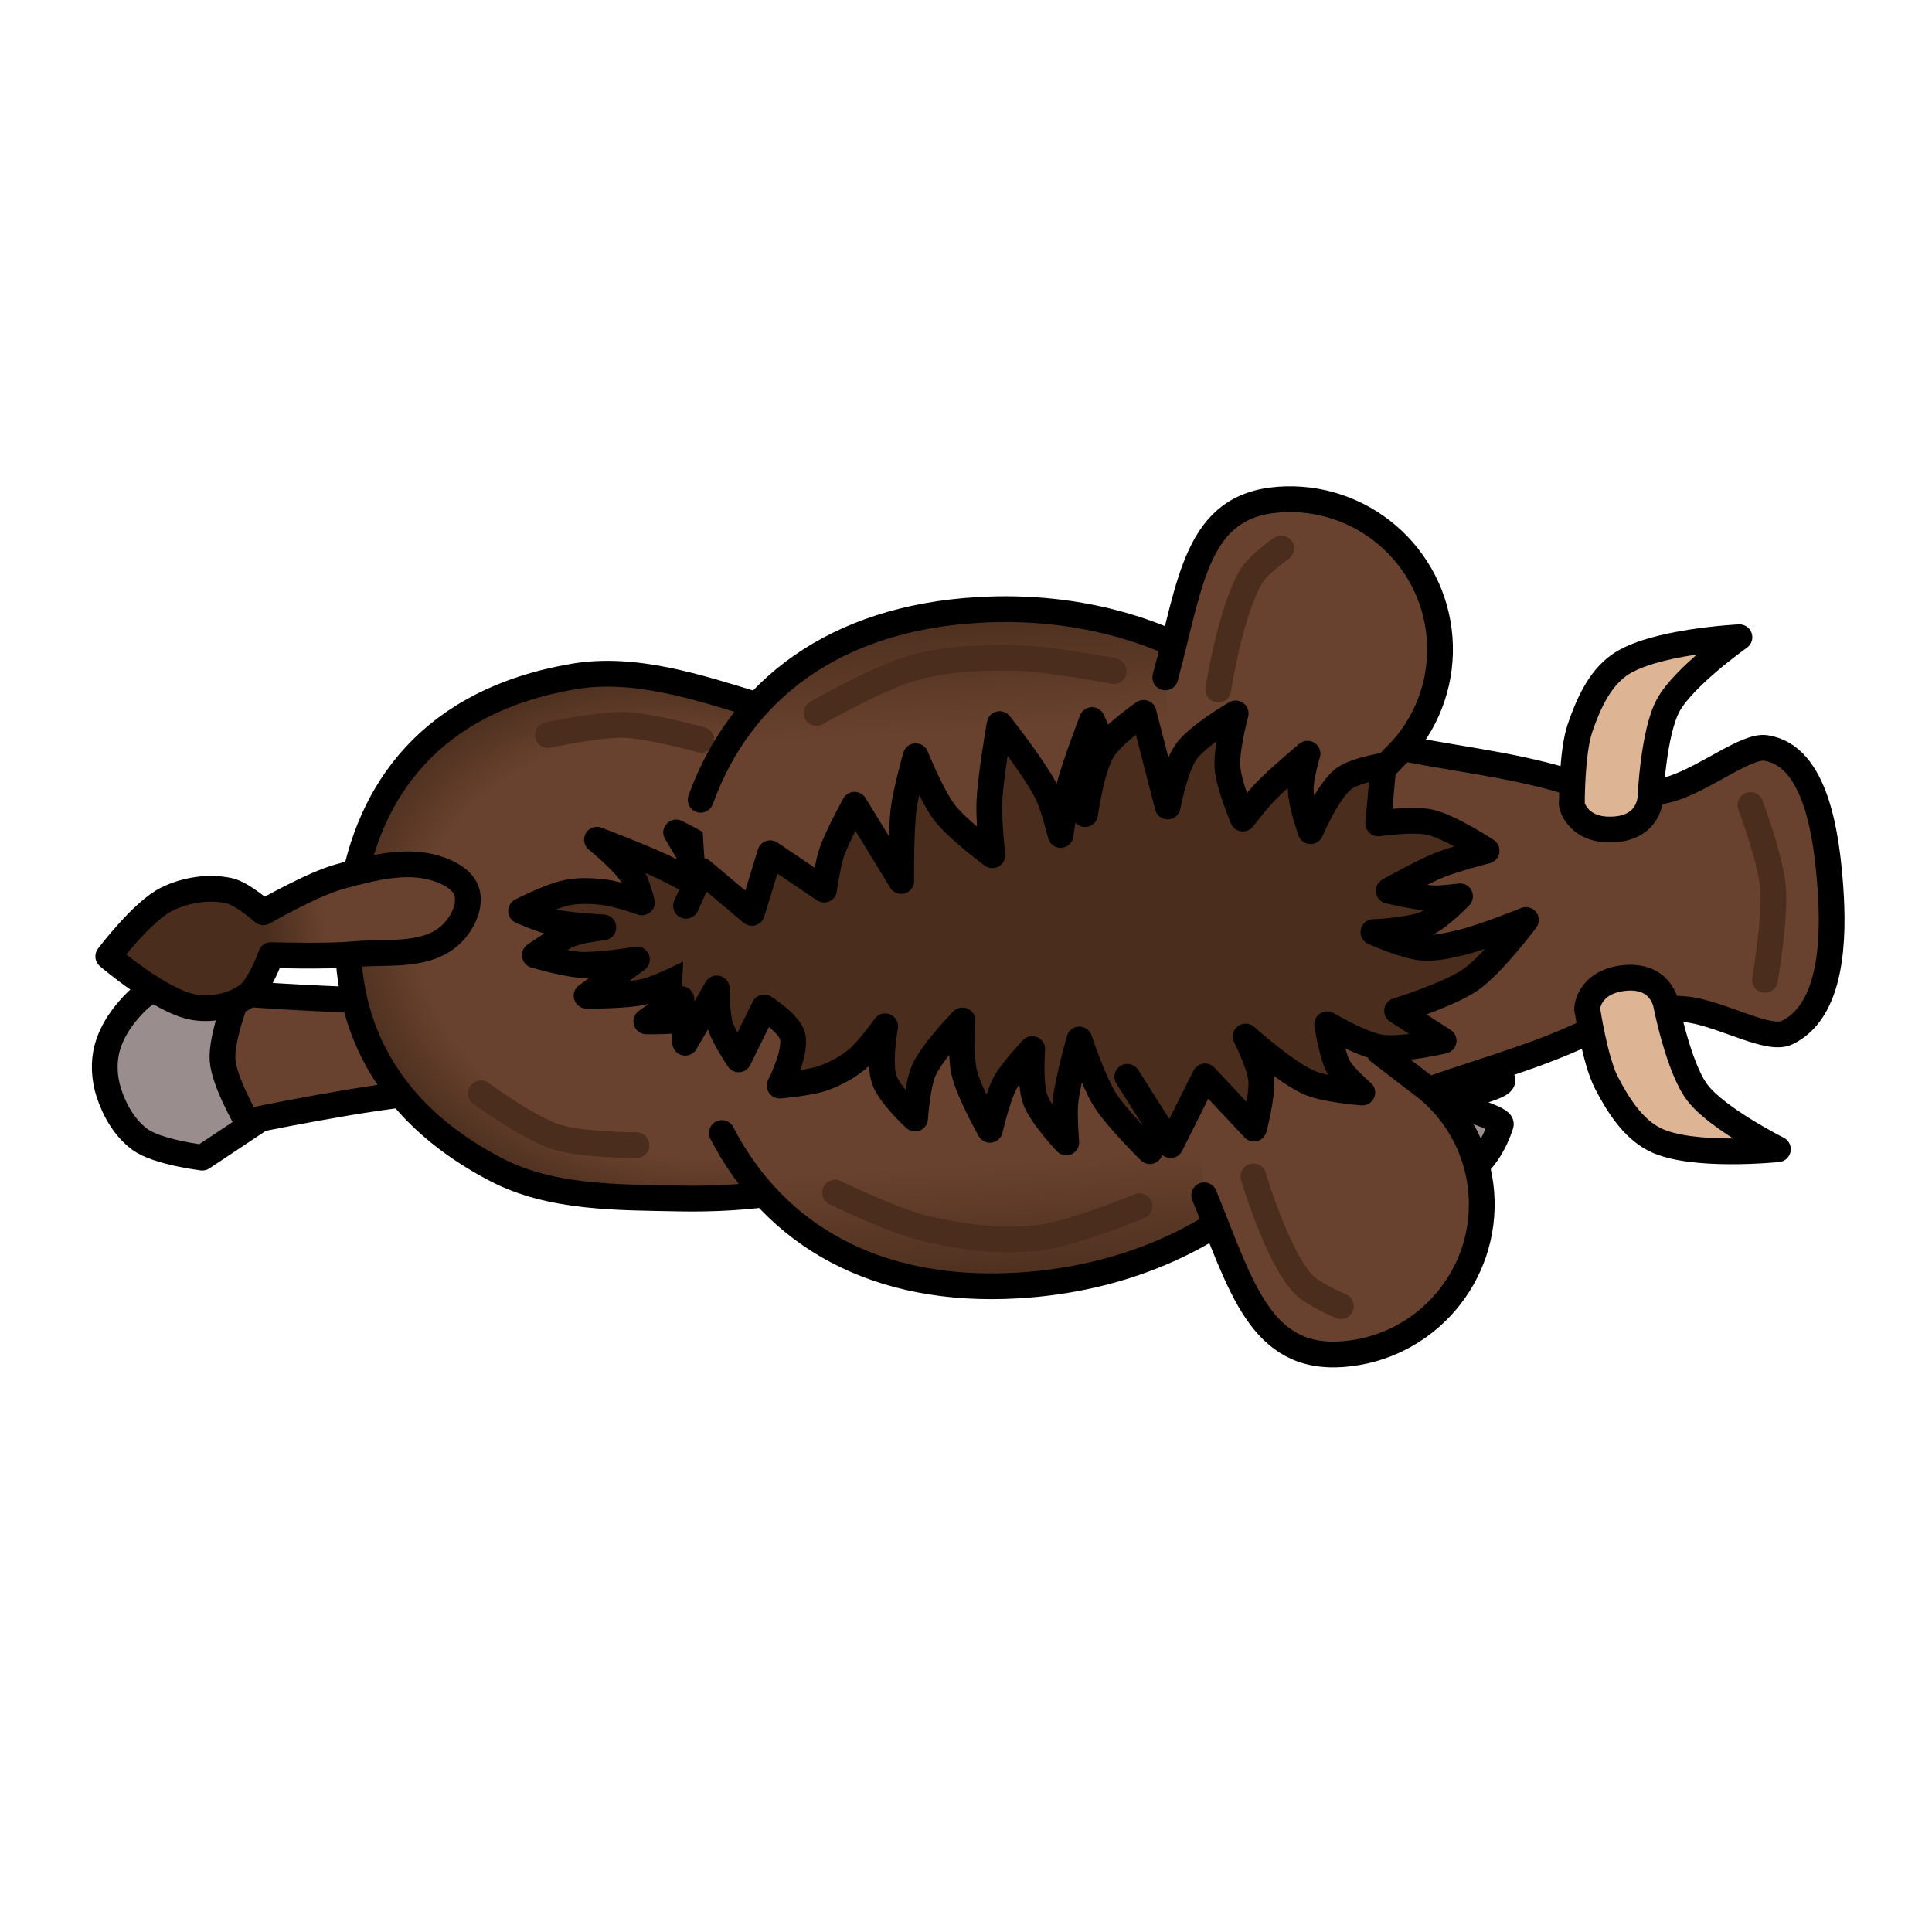
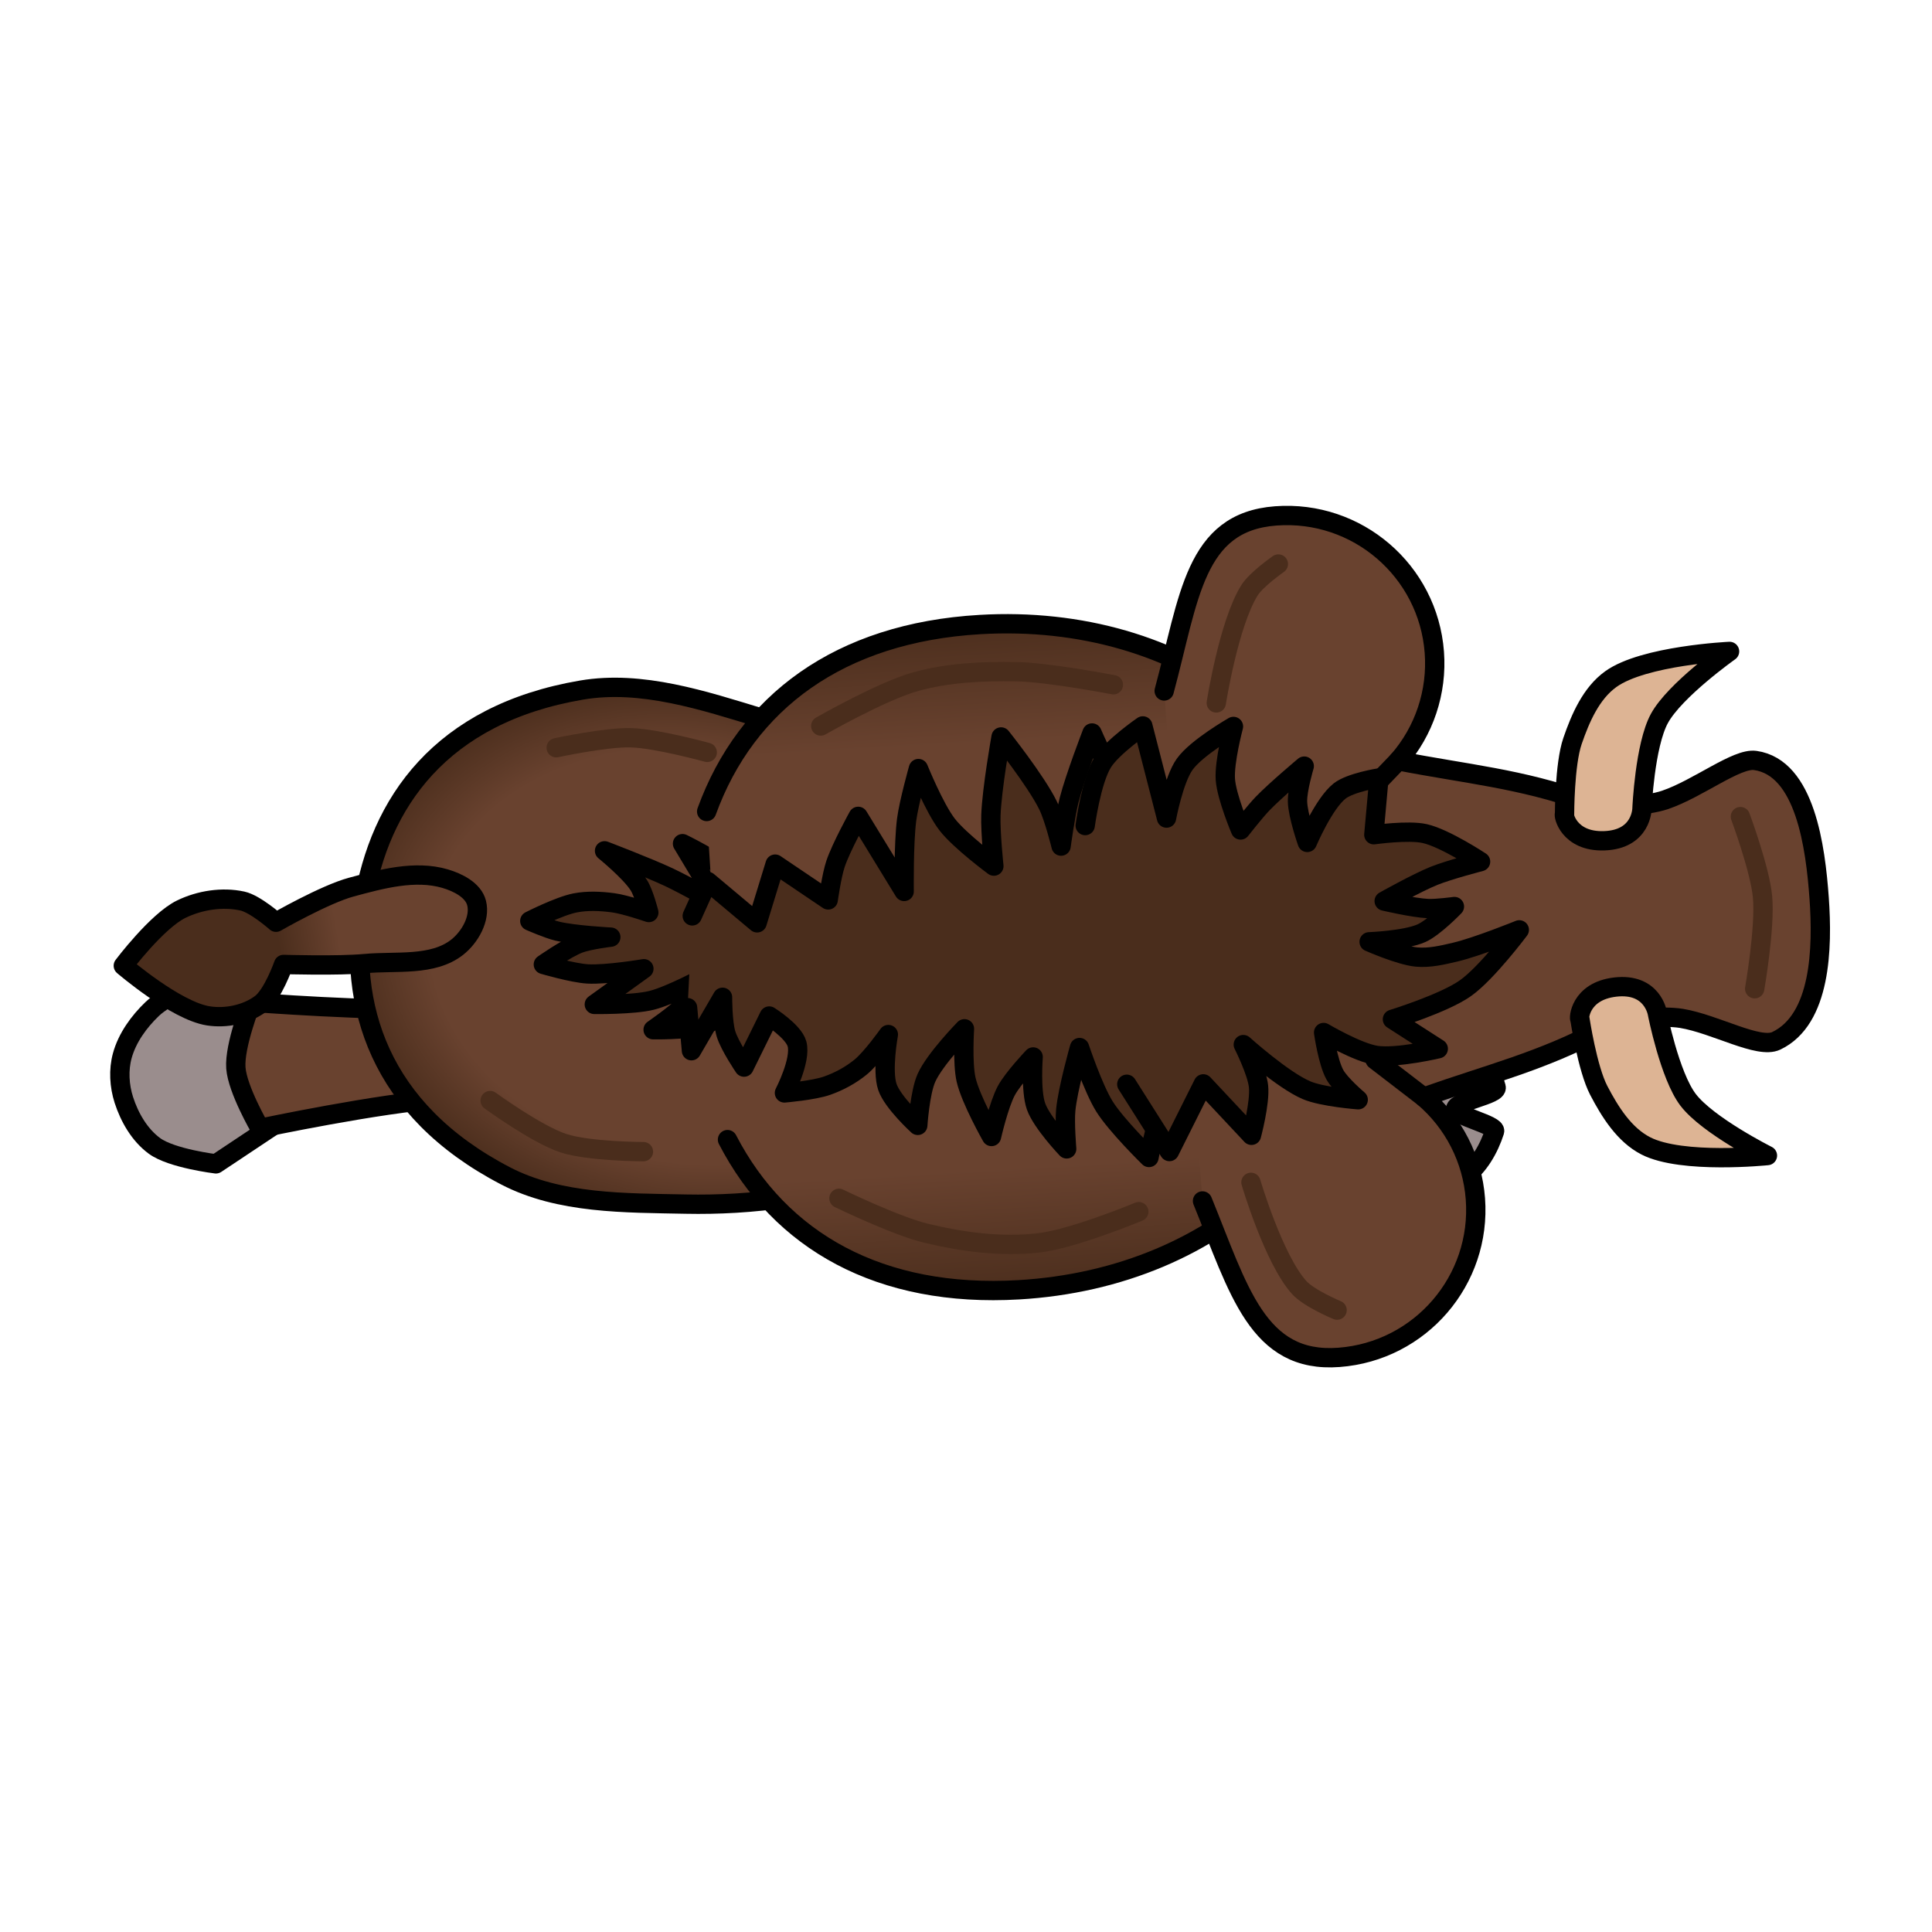
- <svg xmlns="http://www.w3.org/2000/svg" xmlns:xlink="http://www.w3.org/1999/xlink" width="150mm" height="150mm" viewBox="0 0 150 150" version="1.1" id="svg1">
+ <svg xmlns="http://www.w3.org/2000/svg" xmlns:xlink="http://www.w3.org/1999/xlink" width="200mm" height="200mm" viewBox="0 0 200 200" version="1.1" id="svg1">
  <defs id="defs1">
    <linearGradient id="linearGradient35">
      <stop style="stop-color:#4a2d1c;stop-opacity:1;" offset="0" id="stop35" />
      <stop style="stop-color:#69422f;stop-opacity:1;" offset="0.187" id="stop37" />
      <stop style="stop-color:#69422f;stop-opacity:1;" offset="0.807" id="stop38" />
      <stop style="stop-color:#4a2d1c;stop-opacity:1;" offset="1" id="stop36" />
    </linearGradient>
    <linearGradient id="linearGradient31">
      <stop style="stop-color:#69422f;stop-opacity:1;" offset="0.75" id="stop31" />
      <stop style="stop-color:#4a2d1c;stop-opacity:1;" offset="1" id="stop32" />
    </linearGradient>
    <linearGradient id="linearGradient13">
      <stop style="stop-color:#4a2d1c;stop-opacity:1;" offset="0.441" id="stop13" />
      <stop style="stop-color:#69422f;stop-opacity:1;" offset="0.596" id="stop14" />
    </linearGradient>
    <linearGradient xlink:href="#linearGradient13" id="linearGradient14" x1="0.859" y1="50.36" x2="22.308" y2="50.36" gradientUnits="userSpaceOnUse" />
    <radialGradient xlink:href="#linearGradient31" id="radialGradient32" cx="33.285" cy="50.071" fx="33.285" fy="50.071" r="19.285" gradientTransform="matrix(1,0,0,0.7809251,0,10.96924)" gradientUnits="userSpaceOnUse" />
    <linearGradient xlink:href="#linearGradient35" id="linearGradient36" x1="54.138" y1="31.232" x2="54.138" y2="68.768" gradientUnits="userSpaceOnUse" />
    <linearGradient xlink:href="#linearGradient35" id="linearGradient287" gradientUnits="userSpaceOnUse" x1="54.138" y1="31.232" x2="54.138" y2="68.768" />
    <radialGradient xlink:href="#linearGradient31" id="radialGradient287" gradientUnits="userSpaceOnUse" gradientTransform="matrix(1,0,0,0.7809251,0,10.96924)" cx="33.285" cy="50.071" fx="33.285" fy="50.071" r="19.285" />
    <linearGradient xlink:href="#linearGradient13" id="linearGradient288" gradientUnits="userSpaceOnUse" x1="0.859" y1="50.36" x2="22.308" y2="50.36" gradientTransform="rotate(6.35125,19.05998,50.29988)" />
    <linearGradient xlink:href="#linearGradient35" id="linearGradient289" gradientUnits="userSpaceOnUse" x1="54.138" y1="31.232" x2="54.138" y2="68.768" />
    <radialGradient xlink:href="#linearGradient31" id="radialGradient289" gradientUnits="userSpaceOnUse" gradientTransform="matrix(1,0,0,0.7809251,0,10.96924)" cx="33.285" cy="50.071" fx="33.285" fy="50.071" r="19.285" />
    <linearGradient xlink:href="#linearGradient13" id="linearGradient290" gradientUnits="userSpaceOnUse" x1="0.859" y1="50.36" x2="22.308" y2="50.36" gradientTransform="rotate(12.41435,18.91772,50.372)" />
    <linearGradient xlink:href="#linearGradient35" id="linearGradient291" gradientUnits="userSpaceOnUse" x1="54.138" y1="31.232" x2="54.138" y2="68.768" />
    <radialGradient xlink:href="#linearGradient31" id="radialGradient291" gradientUnits="userSpaceOnUse" gradientTransform="matrix(1,0,0,0.7809251,0,10.96924)" cx="33.285" cy="50.071" fx="33.285" fy="50.071" r="19.285" />
    <linearGradient xlink:href="#linearGradient13" id="linearGradient292" gradientUnits="userSpaceOnUse" x1="0.859" y1="50.36" x2="22.308" y2="50.36" gradientTransform="rotate(10.72174,18.91117,50.40564)" />
    <linearGradient xlink:href="#linearGradient35" id="linearGradient293" gradientUnits="userSpaceOnUse" x1="54.138" y1="31.232" x2="54.138" y2="68.768" />
    <radialGradient xlink:href="#linearGradient31" id="radialGradient293" gradientUnits="userSpaceOnUse" gradientTransform="matrix(1,0,0,0.7809251,0,10.96924)" cx="33.285" cy="50.071" fx="33.285" fy="50.071" r="19.285" />
    <linearGradient xlink:href="#linearGradient13" id="linearGradient294" gradientUnits="userSpaceOnUse" x1="0.859" y1="50.36" x2="22.308" y2="50.36" gradientTransform="rotate(5.795036,18.77419,50.24482)" />
    <linearGradient xlink:href="#linearGradient35" id="linearGradient295" gradientUnits="userSpaceOnUse" x1="54.138" y1="31.232" x2="54.138" y2="68.768" />
    <radialGradient xlink:href="#linearGradient31" id="radialGradient295" gradientUnits="userSpaceOnUse" gradientTransform="matrix(1,0,0,0.7809251,0,10.96924)" cx="33.285" cy="50.071" fx="33.285" fy="50.071" r="19.285" />
    <linearGradient xlink:href="#linearGradient13" id="linearGradient296" gradientUnits="userSpaceOnUse" x1="0.859" y1="50.36" x2="22.308" y2="50.36" gradientTransform="rotate(-7.456266,18.9419,49.97398)" />
    <linearGradient xlink:href="#linearGradient35" id="linearGradient297" gradientUnits="userSpaceOnUse" x1="54.138" y1="31.232" x2="54.138" y2="68.768" />
    <radialGradient xlink:href="#linearGradient31" id="radialGradient297" gradientUnits="userSpaceOnUse" gradientTransform="matrix(1,0,0,0.7809251,0,10.96924)" cx="33.285" cy="50.071" fx="33.285" fy="50.071" r="19.285" />
    <linearGradient xlink:href="#linearGradient13" id="linearGradient298" gradientUnits="userSpaceOnUse" x1="0.859" y1="50.36" x2="22.308" y2="50.36" gradientTransform="rotate(-18.96163,18.78945,50.27162)" />
    <linearGradient xlink:href="#linearGradient35" id="linearGradient299" gradientUnits="userSpaceOnUse" x1="54.138" y1="31.232" x2="54.138" y2="68.768" />
    <radialGradient xlink:href="#linearGradient31" id="radialGradient299" gradientUnits="userSpaceOnUse" gradientTransform="matrix(1,0,0,0.7809251,0,10.96924)" cx="33.285" cy="50.071" fx="33.285" fy="50.071" r="19.285" />
    <linearGradient xlink:href="#linearGradient13" id="linearGradient300" gradientUnits="userSpaceOnUse" x1="0.859" y1="50.36" x2="22.308" y2="50.36" gradientTransform="rotate(-19.84912,19.10424,50.28926)" />
    <linearGradient xlink:href="#linearGradient35" id="linearGradient301" gradientUnits="userSpaceOnUse" x1="54.138" y1="31.232" x2="54.138" y2="68.768" />
    <radialGradient xlink:href="#linearGradient31" id="radialGradient301" gradientUnits="userSpaceOnUse" gradientTransform="matrix(1,0,0,0.7809251,0,10.96924)" cx="33.285" cy="50.071" fx="33.285" fy="50.071" r="19.285" />
    <linearGradient xlink:href="#linearGradient13" id="linearGradient302" gradientUnits="userSpaceOnUse" x1="0.859" y1="50.36" x2="22.308" y2="50.36" gradientTransform="rotate(-7.784492,18.51887,50.12966)" />
+     <radialGradient xlink:href="#linearGradient31" id="radialGradient1" gradientUnits="userSpaceOnUse" gradientTransform="matrix(1,0,0,0.7809251,0,10.96924)" cx="33.285" cy="50.071" fx="33.285" fy="50.071" r="19.285" />
+     <linearGradient xlink:href="#linearGradient13" id="linearGradient1" gradientUnits="userSpaceOnUse" x1="0.859" y1="50.36" x2="22.308" y2="50.36" />
+     <linearGradient xlink:href="#linearGradient35" id="linearGradient2" gradientUnits="userSpaceOnUse" x1="54.138" y1="31.232" x2="54.138" y2="68.768" />
  </defs>
  <g id="g235" transform="matrix(1.440165,0,0,1.440165,-34.30052,-32.36301)" style="display:inline">
-     <g id="g210" transform="matrix(1,0,0,-1,16.37017,94.08212)">
-       <path style="fill:#9a8d8d;fill-opacity:1;stroke:#000000;stroke-width:1.389;stroke-linecap:round;stroke-linejoin:round;stroke-dasharray:none;stroke-opacity:1" d="m 22.379,11.881 c 0,0 1.125,1.809 1.075,2.812 -0.053,1.047 -1.414,2.81 -1.414,2.81 l -4.441,1.764 c 0,0 -1.969,-0.854 -2.728,-1.58 -0.734,-0.702 -1.376,-1.587 -1.644,-2.567 -0.213,-0.777 -0.161,-1.649 0.086,-2.417 0.309,-0.959 0.862,-1.919 1.674,-2.516 0.942,-0.693 3.367,-0.984 3.367,-0.984 z" id="path209" />
-       <path style="fill:#69422f;fill-opacity:1;stroke:#000000;stroke-width:1.389;stroke-linecap:round;stroke-linejoin:round;stroke-dasharray:none;stroke-opacity:1" d="m 20.767,11.148 c 0,0 6.624,1.401 9.991,1.608 0.942,0.058 0.966,-0.072 6.242,-0.331 3.276,-0.161 9.553,-2.356 9.553,-2.356 0,0 2.219,1.301 2.689,2.409 0.887,2.09 0.721,4.758 -0.256,6.807 -0.515,1.081 -2.705,2.364 -2.705,2.364 0,0 -6.225,-2.525 -9.504,-3.142 -4.843,-0.911 -5.008,-0.752 -6.292,-0.813 -3.394,-0.159 -10.186,0.355 -10.186,0.355 0,0 -0.944,-2.369 -0.853,-3.598 0.088,-1.183 1.321,-3.303 1.321,-3.303 z" id="path210" />
+     <g id="g210" transform="matrix(1.31296,0,0,-1.31296,15.2398,118.213)" style="stroke-width:1.058;stroke-dasharray:none">
+       <path style="fill:#9a8d8d;fill-opacity:1;stroke:#000000;stroke-width:1.058;stroke-linecap:round;stroke-linejoin:round;stroke-dasharray:none;stroke-opacity:1" d="m 22.379,11.881 c 0,0 1.125,1.809 1.075,2.812 -0.053,1.047 -1.414,2.81 -1.414,2.81 l -4.441,1.764 c 0,0 -1.969,-0.854 -2.728,-1.58 -0.734,-0.702 -1.376,-1.587 -1.644,-2.567 -0.213,-0.777 -0.161,-1.649 0.086,-2.417 0.309,-0.959 0.862,-1.919 1.674,-2.516 0.942,-0.693 3.367,-0.984 3.367,-0.984 z" id="path209" />
+       <path style="fill:#69422f;fill-opacity:1;stroke:#000000;stroke-width:1.058;stroke-linecap:round;stroke-linejoin:round;stroke-dasharray:none;stroke-opacity:1" d="m 20.767,11.148 c 0,0 6.624,1.401 9.991,1.608 0.942,0.058 0.966,-0.072 6.242,-0.331 3.276,-0.161 9.553,-2.356 9.553,-2.356 0,0 2.219,1.301 2.689,2.409 0.887,2.09 0.721,4.758 -0.256,6.807 -0.515,1.081 -2.705,2.364 -2.705,2.364 0,0 -6.225,-2.525 -9.504,-3.142 -4.843,-0.911 -5.008,-0.752 -6.292,-0.813 -3.394,-0.159 -10.186,0.355 -10.186,0.355 0,0 -0.944,-2.369 -0.853,-3.598 0.088,-1.183 1.321,-3.303 1.321,-3.303 z" id="path210" />
    </g>
-     <g id="g212" transform="translate(33.03493,54.42973)">
-       <path style="fill:#9a8d8d;fill-opacity:1;stroke:#000000;stroke-width:1.389;stroke-linecap:round;stroke-linejoin:round;stroke-dasharray:none;stroke-opacity:1" d="m 22.379,11.881 c 0,0 1.125,1.809 1.075,2.812 -0.053,1.047 -1.414,2.81 -1.414,2.81 l -4.441,1.764 c 0,0 -1.969,-0.854 -2.728,-1.58 -0.734,-0.702 -1.376,-1.587 -1.644,-2.567 -0.213,-0.777 -0.161,-1.649 0.086,-2.417 0.309,-0.959 0.862,-1.919 1.674,-2.516 0.942,-0.693 3.367,-0.984 3.367,-0.984 z" id="path211" />
-       <path style="fill:#69422f;fill-opacity:1;stroke:#000000;stroke-width:1.389;stroke-linecap:round;stroke-linejoin:round;stroke-dasharray:none;stroke-opacity:1" d="m 20.767,11.148 c 0,0 6.624,1.401 9.991,1.608 0.942,0.058 0.966,-0.072 6.242,-0.331 3.276,-0.161 9.553,-2.356 9.553,-2.356 0,0 2.219,1.301 2.689,2.409 0.887,2.09 0.721,4.758 -0.256,6.807 -0.515,1.081 -2.705,2.364 -2.705,2.364 0,0 -6.225,-2.525 -9.504,-3.142 -4.843,-0.911 -5.008,-0.752 -6.292,-0.813 -3.394,-0.159 -10.186,0.355 -10.186,0.355 0,0 -0.944,-2.369 -0.853,-3.598 0.088,-1.183 1.321,-3.303 1.321,-3.303 z" id="path212" />
+     <g id="g212" transform="matrix(1.31296,0,0,1.31296,37.11997,66.15095)" style="stroke-width:1.058;stroke-dasharray:none">
+       <path style="fill:#9a8d8d;fill-opacity:1;stroke:#000000;stroke-width:1.058;stroke-linecap:round;stroke-linejoin:round;stroke-dasharray:none;stroke-opacity:1" d="m 22.379,11.881 c 0,0 1.125,1.809 1.075,2.812 -0.053,1.047 -1.414,2.81 -1.414,2.81 l -4.441,1.764 c 0,0 -1.969,-0.854 -2.728,-1.58 -0.734,-0.702 -1.376,-1.587 -1.644,-2.567 -0.213,-0.777 -0.161,-1.649 0.086,-2.417 0.309,-0.959 0.862,-1.919 1.674,-2.516 0.942,-0.693 3.367,-0.984 3.367,-0.984 z" id="path211" />
+       <path style="fill:#69422f;fill-opacity:1;stroke:#000000;stroke-width:1.058;stroke-linecap:round;stroke-linejoin:round;stroke-dasharray:none;stroke-opacity:1" d="m 20.767,11.148 c 0,0 6.624,1.401 9.991,1.608 0.942,0.058 0.966,-0.072 6.242,-0.331 3.276,-0.161 9.553,-2.356 9.553,-2.356 0,0 2.219,1.301 2.689,2.409 0.887,2.09 0.721,4.758 -0.256,6.807 -0.515,1.081 -2.705,2.364 -2.705,2.364 0,0 -6.225,-2.525 -9.504,-3.142 -4.843,-0.911 -5.008,-0.752 -6.292,-0.813 -3.394,-0.159 -10.186,0.355 -10.186,0.355 0,0 -0.944,-2.369 -0.853,-3.598 0.088,-1.183 1.321,-3.303 1.321,-3.303 z" id="path212" />
    </g>
-     <g id="g214" transform="rotate(180,59.01898,47.90142)">
-       <path style="fill:#9a8d8d;fill-opacity:1;stroke:#000000;stroke-width:1.389;stroke-linecap:round;stroke-linejoin:round;stroke-dasharray:none;stroke-opacity:1" d="m 22.379,11.881 c 0,0 1.125,1.809 1.075,2.812 -0.053,1.047 -1.414,2.81 -1.414,2.81 l -4.441,1.764 c 0,0 -1.969,-0.854 -2.728,-1.58 -0.734,-0.702 -1.376,-1.587 -1.644,-2.567 -0.114,-0.418 2.193,-0.754 2.221,-1.196 0.024,-0.379 -2.249,-0.866 -2.135,-1.22 0.309,-0.959 0.862,-1.919 1.674,-2.516 0.942,-0.693 3.367,-0.984 3.367,-0.984 z" id="path213" />
-       <path style="fill:#69422f;fill-opacity:1;stroke:#000000;stroke-width:1.389;stroke-linecap:round;stroke-linejoin:round;stroke-dasharray:none;stroke-opacity:1" d="m 20.767,11.148 c 0,0 6.624,1.401 9.991,1.608 0.942,0.058 0.966,-0.072 6.242,-0.331 3.276,-0.161 9.553,-2.356 9.553,-2.356 0,0 2.219,1.301 2.689,2.409 0.887,2.09 0.721,4.758 -0.256,6.807 -0.515,1.081 -2.705,2.364 -2.705,2.364 0,0 -6.225,-2.525 -9.504,-3.142 -4.843,-0.911 -5.008,-0.752 -6.292,-0.813 -3.394,-0.159 -10.186,0.355 -10.186,0.355 0,0 -0.944,-2.369 -0.853,-3.598 0.088,-1.183 1.321,-3.303 1.321,-3.303 z" id="path214" />
+     <g id="g214" transform="matrix(-1.31296,0,0,-1.31296,148.7255,120.4722)" style="stroke-width:1.058;stroke-dasharray:none">
+       <path style="fill:#9a8d8d;fill-opacity:1;stroke:#000000;stroke-width:1.058;stroke-linecap:round;stroke-linejoin:round;stroke-dasharray:none;stroke-opacity:1" d="m 22.379,11.881 c 0,0 1.125,1.809 1.075,2.812 -0.053,1.047 -1.414,2.81 -1.414,2.81 l -4.441,1.764 c 0,0 -1.969,-0.854 -2.728,-1.58 -0.734,-0.702 -1.376,-1.587 -1.644,-2.567 -0.114,-0.418 2.193,-0.754 2.221,-1.196 0.024,-0.379 -2.249,-0.866 -2.135,-1.22 0.309,-0.959 0.862,-1.919 1.674,-2.516 0.942,-0.693 3.367,-0.984 3.367,-0.984 z" id="path213" />
+       <path style="fill:#69422f;fill-opacity:1;stroke:#000000;stroke-width:1.058;stroke-linecap:round;stroke-linejoin:round;stroke-dasharray:none;stroke-opacity:1" d="m 20.767,11.148 c 0,0 6.624,1.401 9.991,1.608 0.942,0.058 0.966,-0.072 6.242,-0.331 3.276,-0.161 9.553,-2.356 9.553,-2.356 0,0 2.219,1.301 2.689,2.409 0.887,2.09 0.721,4.758 -0.256,6.807 -0.515,1.081 -2.705,2.364 -2.705,2.364 0,0 -6.225,-2.525 -9.504,-3.142 -4.843,-0.911 -5.008,-0.752 -6.292,-0.813 -3.394,-0.159 -10.186,0.355 -10.186,0.355 0,0 -0.944,-2.369 -0.853,-3.598 0.088,-1.183 1.321,-3.303 1.321,-3.303 z" id="path214" />
    </g>
-     <g id="g216" transform="matrix(-1,0,0,1,106.234,52.709)">
-       <path style="fill:#9a8d8d;fill-opacity:1;stroke:#000000;stroke-width:1.389;stroke-linecap:round;stroke-linejoin:round;stroke-dasharray:none;stroke-opacity:1" d="m 22.379,11.881 c 0,0 1.125,1.809 1.075,2.812 -0.053,1.047 -1.414,2.81 -1.414,2.81 l -4.441,1.764 c 0,0 -1.969,-0.854 -2.728,-1.58 -0.734,-0.702 -1.376,-1.587 -1.644,-2.567 -0.114,-0.418 2.193,-0.754 2.221,-1.196 0.024,-0.379 -2.249,-0.866 -2.135,-1.22 0.309,-0.959 0.862,-1.919 1.674,-2.516 0.942,-0.693 3.367,-0.984 3.367,-0.984 z" id="path215" />
-       <path style="fill:#69422f;fill-opacity:1;stroke:#000000;stroke-width:1.389;stroke-linecap:round;stroke-linejoin:round;stroke-dasharray:none;stroke-opacity:1" d="m 20.767,11.148 c 0,0 6.624,1.401 9.991,1.608 0.942,0.058 0.966,-0.072 6.242,-0.331 3.276,-0.161 9.553,-2.356 9.553,-2.356 0,0 2.219,1.301 2.689,2.409 0.887,2.09 0.721,4.758 -0.256,6.807 -0.515,1.081 -2.705,2.364 -2.705,2.364 0,0 -6.225,-2.525 -9.504,-3.142 -4.843,-0.911 -5.008,-0.752 -6.292,-0.813 -3.394,-0.159 -10.186,0.355 -10.186,0.355 0,0 -0.944,-2.369 -0.853,-3.598 0.088,-1.183 1.321,-3.303 1.321,-3.303 z" id="path216" />
+     <g id="g216" transform="matrix(-1.31296,0,0,1.31296,133.2274,63.89171)" style="stroke-width:1.058;stroke-dasharray:none">
+       <path style="fill:#9a8d8d;fill-opacity:1;stroke:#000000;stroke-width:1.058;stroke-linecap:round;stroke-linejoin:round;stroke-dasharray:none;stroke-opacity:1" d="m 22.379,11.881 c 0,0 1.125,1.809 1.075,2.812 -0.053,1.047 -1.414,2.81 -1.414,2.81 l -4.441,1.764 c 0,0 -1.969,-0.854 -2.728,-1.58 -0.734,-0.702 -1.376,-1.587 -1.644,-2.567 -0.114,-0.418 2.193,-0.754 2.221,-1.196 0.024,-0.379 -2.249,-0.866 -2.135,-1.22 0.309,-0.959 0.862,-1.919 1.674,-2.516 0.942,-0.693 3.367,-0.984 3.367,-0.984 z" id="path215" />
+       <path style="fill:#69422f;fill-opacity:1;stroke:#000000;stroke-width:1.058;stroke-linecap:round;stroke-linejoin:round;stroke-dasharray:none;stroke-opacity:1" d="m 20.767,11.148 c 0,0 6.624,1.401 9.991,1.608 0.942,0.058 0.966,-0.072 6.242,-0.331 3.276,-0.161 9.553,-2.356 9.553,-2.356 0,0 2.219,1.301 2.689,2.409 0.887,2.09 0.721,4.758 -0.256,6.807 -0.515,1.081 -2.705,2.364 -2.705,2.364 0,0 -6.225,-2.525 -9.504,-3.142 -4.843,-0.911 -5.008,-0.752 -6.292,-0.813 -3.394,-0.159 -10.186,0.355 -10.186,0.355 0,0 -0.944,-2.369 -0.853,-3.598 0.088,-1.183 1.321,-3.303 1.321,-3.303 z" id="path216" />
    </g>
-     <g id="g221" transform="rotate(8.889004,-103.7576,239.1057)" style="display:inline">
-       <path id="path217" style="fill:url(#radialGradient297);fill-opacity:1;stroke:#000000;stroke-width:1.389;stroke-linecap:round;stroke-linejoin:round;stroke-dasharray:none" d="m 51.57,50 c 0,9.151 -9.723,12.605 -16.57,13.534 -3.303,0.448 -6.84,1.061 -10,0 C 17.574,61.041 14.985,55.609 15,50 c 0.015,-5.57 2.574,-10.895 10,-13.387 3.16,-1.061 6.7,-0.467 10,0 C 41.803,37.575 51.57,40.849 51.57,50 Z" />
-       <path style="fill:url(#linearGradient298);fill-opacity:1;stroke:#000000;stroke-width:1.389;stroke-linecap:round;stroke-linejoin:round;stroke-dasharray:none;stroke-opacity:1" d="m 19.211,47.968 c 0.72,0.093 1.624,0.381 1.91,1.049 0.348,0.809 -0.072,1.91 -0.672,2.556 -1.164,1.253 -3.195,1.247 -4.852,1.667 -1.441,0.365 -4.397,0.736 -4.397,0.736 0,0 -0.32,1.735 -0.906,2.326 -0.689,0.695 -1.747,1.09 -2.725,1.091 -1.802,0.003 -5.025,-1.994 -5.025,-1.994 0,0 1.443,-2.704 2.656,-3.548 0.923,-0.642 2.113,-1.024 3.236,-0.957 0.725,0.043 2.001,0.862 2.001,0.862 0,0 2.392,-1.922 3.778,-2.538 1.568,-0.698 3.293,-1.471 4.995,-1.251 z" id="path218" />
-       <path style="display:inline;fill:none;fill-opacity:1;stroke:#4a2d1c;stroke-width:1.389;stroke-linecap:round;stroke-linejoin:round;stroke-dasharray:none;stroke-opacity:1" d="m 34.23,38.921 c 0,0 -2.845,-0.326 -4.251,-0.147 -1.365,0.174 -3.958,1.173 -3.958,1.173" id="path219" transform="translate(-1.905725)" />
-       <path style="display:inline;fill:none;fill-opacity:1;stroke:#4a2d1c;stroke-width:1.389;stroke-linecap:round;stroke-linejoin:round;stroke-dasharray:none;stroke-opacity:1" d="m 34.156,61.057 c 0,0 -2.949,0.455 -4.398,0.22 -1.527,-0.248 -4.325,-1.686 -4.325,-1.686" id="path220" transform="translate(-1.905725)" />
-       <path style="fill:#4a2d1c;fill-opacity:1;stroke:#000000;stroke-width:1.389;stroke-linecap:round;stroke-linejoin:round;stroke-dasharray:none;stroke-opacity:1" d="m 36.655,52.033 c 0,0 -1.503,1.333 -2.403,1.748 -0.781,0.359 -2.509,0.598 -2.509,0.598 0,0 1.065,-1.006 1.485,-1.6 0.37,-0.524 0.891,-1.705 0.891,-1.705 0,0 -1.724,1.317 -2.714,1.732 -0.964,0.404 -3.057,0.702 -3.057,0.702 l 2.379,-2.349 c 0,0 -1.974,0.658 -3.001,0.757 -0.822,0.079 -2.473,-0.138 -2.473,-0.138 0,0 1.096,-1.058 1.75,-1.432 0.514,-0.294 1.668,-0.616 1.668,-0.616 0,0 -1.962,0.205 -2.94,0.129 -0.535,-0.042 -1.579,-0.319 -1.579,-0.319 0,0 1.464,-1.059 2.304,-1.361 0.652,-0.235 1.36,-0.311 2.053,-0.327 0.674,-0.016 2.009,0.225 2.009,0.225 0,0 -0.422,-0.996 -0.773,-1.395 -0.585,-0.664 -2.143,-1.569 -2.143,-1.569 0,0 2.473,0.526 3.686,0.879 0.987,0.287 2.916,1.006 2.916,1.006 l -2.446,-2.931 c 0,0 2.145,0.661 3.062,1.281 0.807,0.546 2.052,2.083 2.052,2.083" id="path221" />
+     <g id="g221" transform="matrix(1.297191,0.2028797,-0.2028797,1.297191,40.61992,19.50769)" style="display:inline;stroke-width:1.058;stroke-dasharray:none">
+       <path id="path217" style="fill:url(#radialGradient297);fill-opacity:1;stroke:#000000;stroke-width:1.058;stroke-linecap:round;stroke-linejoin:round;stroke-dasharray:none" d="m 51.57,50 c 0,9.151 -9.723,12.605 -16.57,13.534 -3.303,0.448 -6.84,1.061 -10,0 C 17.574,61.041 14.985,55.609 15,50 c 0.015,-5.57 2.574,-10.895 10,-13.387 3.16,-1.061 6.7,-0.467 10,0 C 41.803,37.575 51.57,40.849 51.57,50 Z" />
+       <path style="fill:url(#linearGradient298);fill-opacity:1;stroke:#000000;stroke-width:1.058;stroke-linecap:round;stroke-linejoin:round;stroke-dasharray:none;stroke-opacity:1" d="m 19.211,47.968 c 0.72,0.093 1.624,0.381 1.91,1.049 0.348,0.809 -0.072,1.91 -0.672,2.556 -1.164,1.253 -3.195,1.247 -4.852,1.667 -1.441,0.365 -4.397,0.736 -4.397,0.736 0,0 -0.32,1.735 -0.906,2.326 -0.689,0.695 -1.747,1.09 -2.725,1.091 -1.802,0.003 -5.025,-1.994 -5.025,-1.994 0,0 1.443,-2.704 2.656,-3.548 0.923,-0.642 2.113,-1.024 3.236,-0.957 0.725,0.043 2.001,0.862 2.001,0.862 0,0 2.392,-1.922 3.778,-2.538 1.568,-0.698 3.293,-1.471 4.995,-1.251 z" id="path218" />
+       <path style="display:inline;fill:none;fill-opacity:1;stroke:#4a2d1c;stroke-width:1.058;stroke-linecap:round;stroke-linejoin:round;stroke-dasharray:none;stroke-opacity:1" d="m 34.23,38.921 c 0,0 -2.845,-0.326 -4.251,-0.147 -1.365,0.174 -3.958,1.173 -3.958,1.173" id="path219" transform="translate(-1.905725)" />
+       <path style="display:inline;fill:none;fill-opacity:1;stroke:#4a2d1c;stroke-width:1.058;stroke-linecap:round;stroke-linejoin:round;stroke-dasharray:none;stroke-opacity:1" d="m 34.156,61.057 c 0,0 -2.949,0.455 -4.398,0.22 -1.527,-0.248 -4.325,-1.686 -4.325,-1.686" id="path220" transform="translate(-1.905725)" />
+       <path style="fill:#4a2d1c;fill-opacity:1;stroke:#000000;stroke-width:1.058;stroke-linecap:round;stroke-linejoin:round;stroke-dasharray:none;stroke-opacity:1" d="m 36.655,52.033 c 0,0 -1.503,1.333 -2.403,1.748 -0.781,0.359 -2.509,0.598 -2.509,0.598 0,0 1.065,-1.006 1.485,-1.6 0.37,-0.524 0.891,-1.705 0.891,-1.705 0,0 -1.724,1.317 -2.714,1.732 -0.964,0.404 -3.057,0.702 -3.057,0.702 l 2.379,-2.349 c 0,0 -1.974,0.658 -3.001,0.757 -0.822,0.079 -2.473,-0.138 -2.473,-0.138 0,0 1.096,-1.058 1.75,-1.432 0.514,-0.294 1.668,-0.616 1.668,-0.616 0,0 -1.962,0.205 -2.94,0.129 -0.535,-0.042 -1.579,-0.319 -1.579,-0.319 0,0 1.464,-1.059 2.304,-1.361 0.652,-0.235 1.36,-0.311 2.053,-0.327 0.674,-0.016 2.009,0.225 2.009,0.225 0,0 -0.422,-0.996 -0.773,-1.395 -0.585,-0.664 -2.143,-1.569 -2.143,-1.569 0,0 2.473,0.526 3.686,0.879 0.987,0.287 2.916,1.006 2.916,1.006 l -2.446,-2.931 c 0,0 2.145,0.661 3.062,1.281 0.807,0.546 2.052,2.083 2.052,2.083" id="path221" />
    </g>
-     <g id="g225" transform="rotate(-3.34157,468.6747,-378.9629)" style="display:inline">
-       <path id="path222" style="fill:url(#linearGradient297);fill-opacity:1;stroke:#000000;stroke-width:1.389;stroke-linecap:round;stroke-linejoin:round;stroke-dasharray:none" d="m 36.37,41.105 c 2.52,-5.854 7.84,-9.346 15.536,-9.346 11.046,0 20,7.195 20,18.241 0,11.046 -8.954,18.241 -20,18.241 -7.604,0 -12.889,-3.409 -15.444,-9.137" />
-       <path style="display:inline;fill:none;fill-opacity:1;stroke:#4a2d1c;stroke-width:1.389;stroke-linecap:round;stroke-linejoin:round;stroke-dasharray:none;stroke-opacity:1" d="m 59.004,35.476 c 0,0 -3.49,-0.89 -5.277,-1.026 -1.829,-0.139 -3.703,-0.161 -5.497,0.22 -1.877,0.398 -5.351,2.126 -5.351,2.126" id="path223" />
-       <path style="display:inline;fill:none;fill-opacity:1;stroke:#4a2d1c;stroke-width:1.389;stroke-linecap:round;stroke-linejoin:round;stroke-dasharray:none;stroke-opacity:1" d="m 58.711,64.355 c 0,0 -3.708,1.299 -5.644,1.393 -2.022,0.098 -4.071,-0.297 -6.01,-0.88 -1.654,-0.497 -4.691,-2.199 -4.691,-2.199" id="path224" />
-       <path style="fill:#4a2d1c;fill-opacity:1;stroke:#000000;stroke-width:1.389;stroke-linecap:round;stroke-linejoin:round;stroke-dasharray:none;stroke-opacity:1" d="m 35.249,46.764 0.959,-1.832 2.565,2.419 1.173,-3.152 2.785,2.126 c 0,0 0.264,-1.321 0.513,-1.942 0.358,-0.893 1.393,-2.529 1.393,-2.529 l 2.272,4.251 c 0,0 0.12,-2.632 0.366,-3.921 0.18,-0.938 0.806,-2.749 0.806,-2.749 0,0 0.743,2.204 1.393,3.152 0.645,0.941 2.419,2.419 2.419,2.419 0,0 -0.087,-1.861 0,-2.785 0.135,-1.436 0.806,-4.251 0.806,-4.251 0,0 1.759,2.49 2.346,3.885 0.303,0.721 0.586,2.272 0.586,2.272 0,0 0.327,-1.679 0.586,-2.492 0.394,-1.232 1.466,-3.592 1.466,-3.592 0,0 1.025,2.814 1.869,4.031 0.734,1.058 1.873,1.772 2.712,2.749 1.212,1.41 3.155,2.621 3.335,4.471 0.252,2.589 -1.724,5.024 -3.372,7.037 -0.73,0.892 -1.414,1.569 -1.906,2.492 -0.43,0.808 -0.88,2.602 -0.88,2.602 0,0 -1.679,-1.847 -2.272,-2.932 -0.56,-1.024 -1.173,-3.298 -1.173,-3.298 0,0 -0.773,2.218 -0.953,3.372 -0.109,0.7 -0.073,2.126 -0.073,2.126 0,0 -1.272,-1.501 -1.539,-2.419 -0.253,-0.868 0,-2.712 0,-2.712 0,0 -1.164,1.088 -1.576,1.759 -0.459,0.748 -0.953,2.455 -0.953,2.455 0,0 -1.019,-2.068 -1.209,-3.188 -0.155,-0.916 0.073,-2.785 0.073,-2.785 0,0 -1.714,1.558 -2.236,2.565 -0.404,0.782 -0.623,2.565 -0.623,2.565 0,0 -1.303,-1.336 -1.539,-2.199 -0.252,-0.922 0.22,-2.859 0.22,-2.859 0,0 -0.983,1.229 -1.613,1.686 -0.57,0.414 -1.228,0.722 -1.906,0.916 -0.756,0.216 -2.346,0.257 -2.346,0.257 0,0 1.034,-1.735 0.843,-2.639 -0.148,-0.703 -1.429,-1.613 -1.429,-1.613 l -1.539,2.712 c 0,0 -0.717,-1.2 -0.88,-1.869 -0.159,-0.653 -0.073,-2.016 -0.073,-2.016 l -1.869,2.822 -0.074,-2.365" id="path225" />
+     <g id="g225" transform="matrix(1.310728,-0.07653028,0.07653028,1.310728,23.79478,29.70871)" style="display:inline;stroke-width:1.058;stroke-dasharray:none">
+       <path id="path222" style="fill:url(#linearGradient297);fill-opacity:1;stroke:#000000;stroke-width:1.058;stroke-linecap:round;stroke-linejoin:round;stroke-dasharray:none" d="m 36.37,41.105 c 2.52,-5.854 7.84,-9.346 15.536,-9.346 11.046,0 20,7.195 20,18.241 0,11.046 -8.954,18.241 -20,18.241 -7.604,0 -12.889,-3.409 -15.444,-9.137" />
+       <path style="display:inline;fill:none;fill-opacity:1;stroke:#4a2d1c;stroke-width:1.058;stroke-linecap:round;stroke-linejoin:round;stroke-dasharray:none;stroke-opacity:1" d="m 59.004,35.476 c 0,0 -3.49,-0.89 -5.277,-1.026 -1.829,-0.139 -3.703,-0.161 -5.497,0.22 -1.877,0.398 -5.351,2.126 -5.351,2.126" id="path223" />
+       <path style="display:inline;fill:none;fill-opacity:1;stroke:#4a2d1c;stroke-width:1.058;stroke-linecap:round;stroke-linejoin:round;stroke-dasharray:none;stroke-opacity:1" d="m 58.711,64.355 c 0,0 -3.708,1.299 -5.644,1.393 -2.022,0.098 -4.071,-0.297 -6.01,-0.88 -1.654,-0.497 -4.691,-2.199 -4.691,-2.199" id="path224" />
+       <path style="fill:#4a2d1c;fill-opacity:1;stroke:#000000;stroke-width:1.058;stroke-linecap:round;stroke-linejoin:round;stroke-dasharray:none;stroke-opacity:1" d="m 35.249,46.764 0.959,-1.832 2.565,2.419 1.173,-3.152 2.785,2.126 c 0,0 0.264,-1.321 0.513,-1.942 0.358,-0.893 1.393,-2.529 1.393,-2.529 l 2.272,4.251 c 0,0 0.12,-2.632 0.366,-3.921 0.18,-0.938 0.806,-2.749 0.806,-2.749 0,0 0.743,2.204 1.393,3.152 0.645,0.941 2.419,2.419 2.419,2.419 0,0 -0.087,-1.861 0,-2.785 0.135,-1.436 0.806,-4.251 0.806,-4.251 0,0 1.759,2.49 2.346,3.885 0.303,0.721 0.586,2.272 0.586,2.272 0,0 0.327,-1.679 0.586,-2.492 0.394,-1.232 1.466,-3.592 1.466,-3.592 0,0 1.025,2.814 1.869,4.031 0.734,1.058 1.873,1.772 2.712,2.749 1.212,1.41 3.155,2.621 3.335,4.471 0.252,2.589 -1.724,5.024 -3.372,7.037 -0.73,0.892 -1.414,1.569 -1.906,2.492 -0.43,0.808 -0.88,2.602 -0.88,2.602 0,0 -1.679,-1.847 -2.272,-2.932 -0.56,-1.024 -1.173,-3.298 -1.173,-3.298 0,0 -0.773,2.218 -0.953,3.372 -0.109,0.7 -0.073,2.126 -0.073,2.126 0,0 -1.272,-1.501 -1.539,-2.419 -0.253,-0.868 0,-2.712 0,-2.712 0,0 -1.164,1.088 -1.576,1.759 -0.459,0.748 -0.953,2.455 -0.953,2.455 0,0 -1.019,-2.068 -1.209,-3.188 -0.155,-0.916 0.073,-2.785 0.073,-2.785 0,0 -1.714,1.558 -2.236,2.565 -0.404,0.782 -0.623,2.565 -0.623,2.565 0,0 -1.303,-1.336 -1.539,-2.199 -0.252,-0.922 0.22,-2.859 0.22,-2.859 0,0 -0.983,1.229 -1.613,1.686 -0.57,0.414 -1.228,0.722 -1.906,0.916 -0.756,0.216 -2.346,0.257 -2.346,0.257 0,0 1.034,-1.735 0.843,-2.639 -0.148,-0.703 -1.429,-1.613 -1.429,-1.613 l -1.539,2.712 c 0,0 -0.717,-1.2 -0.88,-1.869 -0.159,-0.653 -0.073,-2.016 -0.073,-2.016 l -1.869,2.822 -0.074,-2.365" id="path225" />
    </g>
-     <g id="g234" style="display:inline" transform="rotate(-4.29677,380.7296,-280.9014)">
-       <path id="path226" style="fill:#69422f;fill-opacity:1;stroke:#000000;stroke-width:1.389;stroke-linecap:round;stroke-linejoin:round;stroke-dasharray:none;stroke-opacity:1" d="m 62,64 c 1.613,5 2.334,9.099 6.807,9.099 4.473,8e-6 8.099,-3.626 8.099,-8.099 1.27e-4,-2.166 -0.868,-4.242 -2.409,-5.764 3.718,-1.009 6.622,-1.472 10.038,-2.992 0.864,-0.384 2.371,-0.244 3.443,-0.381 0.342,0.028 0.66,0.072 0.928,0.137 1.826,0.448 4.075,2 5.075,1.611 2.534,-0.984 2.915,-4.893 2.925,-7.611 0.01,-2.771 -0.218,-7.188 -2.925,-7.781 -1,-0.219 -3.229,1.302 -5.075,1.781 -0.273,0.071 -0.597,0.118 -0.947,0.147 -1.053,-0.147 -2.57,0.007 -3.431,-0.376 -3.433,-1.528 -6.363,-1.993 -10.039,-2.999 1.547,-1.522 2.417,-3.602 2.417,-5.772 8e-6,-4.473 -3.626,-8.099 -8.099,-8.099 C 64.334,26.901 63.759,31 62,36" />
-       <path style="fill:#ddb494;fill-opacity:1;stroke:#000000;stroke-width:1.389;stroke-linecap:round;stroke-linejoin:round;stroke-dasharray:none;stroke-opacity:1" d="m 83.352,44.371 c -0.081,-0.013 0.092,1.531 2.052,1.613 2.071,0.086 2.199,-1.613 2.199,-1.613 0,0 0.411,-3.435 1.319,-4.838 0.962,-1.486 4.105,-3.372 4.105,-3.372 0,0 -4.697,-0.134 -6.597,1.026 -1.135,0.693 -1.821,2.004 -2.346,3.225 -0.53,1.233 -0.733,3.958 -0.733,3.958 z" id="path227" />
-       <path style="fill:#ddb494;fill-opacity:1;stroke:#000000;stroke-width:1.389;stroke-linecap:round;stroke-linejoin:round;stroke-dasharray:none;stroke-opacity:1" d="m 83.352,55.629 c -0.081,0.013 0.092,-1.531 2.052,-1.613 2.071,-0.086 2.199,1.613 2.199,1.613 0,0 0.411,3.435 1.319,4.838 0.962,1.486 4.105,3.372 4.105,3.372 0,0 -4.697,0.134 -6.597,-1.026 -1.135,-0.693 -1.821,-2.004 -2.346,-3.225 -0.53,-1.233 -0.733,-3.958 -0.733,-3.958 z" id="path228" />
-       <path style="fill:#6a6a6a;fill-opacity:1;stroke:#000000;stroke-width:1.389;stroke-linecap:round;stroke-linejoin:round;stroke-dasharray:none;stroke-opacity:1" d="M 74.497,59.236 72,57" id="path229" />
-       <path style="fill:#6a6a6a;fill-opacity:1;stroke:#000000;stroke-width:1.389;stroke-linecap:round;stroke-linejoin:round;stroke-dasharray:none;stroke-opacity:1" d="m 74.488,40.772 -2.488,2.228" id="path230" />
-       <path style="fill:none;fill-opacity:1;stroke:#4a2d1c;stroke-width:1.389;stroke-linecap:round;stroke-linejoin:round;stroke-dasharray:none;stroke-opacity:1" d="m 68.899,70.512 c 0,0 -1.487,-0.754 -1.979,-1.393 -1.287,-1.672 -2.199,-5.937 -2.199,-5.937" id="path231" />
-       <path style="fill:none;fill-opacity:1;stroke:#4a2d1c;stroke-width:1.389;stroke-linecap:round;stroke-linejoin:round;stroke-dasharray:none;stroke-opacity:1" d="m 68.753,29.539 c 0,0 -1.263,0.744 -1.686,1.319 -1.269,1.725 -2.272,6.01 -2.272,6.01" id="path232" />
-       <path style="display:inline;fill:#4a2d1c;fill-opacity:1;stroke:#000000;stroke-width:1.389;stroke-linecap:round;stroke-linejoin:round;stroke-dasharray:none;stroke-opacity:1" d="m 58.345,57.318 2.052,3.848 2.126,-3.555 2.419,3.005 c 0,0 0.611,-1.738 0.586,-2.639 -0.023,-0.812 -0.66,-2.346 -0.66,-2.346 0,0 2,2.094 3.262,2.749 0.852,0.442 2.785,0.733 2.785,0.733 0,0 -0.912,-0.897 -1.173,-1.466 -0.332,-0.723 -0.44,-2.346 -0.44,-2.346 0,0 1.763,1.231 2.785,1.466 1.108,0.255 3.408,-0.11 3.408,-0.11 l -2.382,-1.796 c 0,0 2.864,-0.652 4.105,-1.393 1.247,-0.745 3.188,-2.969 3.188,-2.969 0,0 -2.368,0.761 -3.592,0.953 -0.701,0.11 -1.426,0.228 -2.126,0.11 -0.897,-0.151 -2.529,-1.026 -2.529,-1.026 0,0 1.984,0.073 2.895,-0.257 0.727,-0.263 1.906,-1.319 1.906,-1.319 0,0 -0.981,0.06 -1.466,0 -0.8,-0.098 -2.346,-0.586 -2.346,-0.586 0,0 1.851,-0.864 2.822,-1.173 0.847,-0.269 2.602,-0.586 2.602,-0.586 0,0 -1.842,-1.426 -2.932,-1.759 -0.889,-0.272 -2.785,-0.147 -2.785,-0.147 l 0.513,-3.078 c 0,0 -1.571,0.13 -2.199,0.55 -0.922,0.617 -1.979,2.675 -1.979,2.675 0,0 -0.406,-1.506 -0.366,-2.272 0.034,-0.657 0.513,-1.906 0.513,-1.906 0,0 -1.658,1.191 -2.419,1.869 -0.471,0.42 -1.319,1.356 -1.319,1.356 0,0 -0.628,-1.859 -0.623,-2.822 0.005,-0.978 0.66,-2.859 0.66,-2.859 0,0 -2.101,1.001 -2.822,1.869 -0.661,0.796 -1.209,2.859 -1.209,2.859 L 60.69,37.821 c 0,0 -1.764,1.028 -2.346,1.832 -0.7,0.968 -1.209,3.372 -1.209,3.372" id="path233" />
-       <path style="fill:none;fill-opacity:1;stroke:#4a2d1c;stroke-width:1.389;stroke-linecap:round;stroke-linejoin:round;stroke-dasharray:none;stroke-opacity:1" d="m 92.941,45.224 c 0,0 0.854,2.952 0.88,4.471 0.029,1.683 -0.806,4.984 -0.806,4.984" id="path234" />
+     <g id="g234" style="display:inline;stroke-width:1.058;stroke-dasharray:none" transform="matrix(1.30927,-0.09837029,0.09837029,1.30927,22.78376,31.10274)">
+       <path id="path226" style="fill:#69422f;fill-opacity:1;stroke:#000000;stroke-width:1.058;stroke-linecap:round;stroke-linejoin:round;stroke-dasharray:none;stroke-opacity:1" d="m 62,64 c 1.613,5 2.334,9.099 6.807,9.099 4.473,8e-6 8.099,-3.626 8.099,-8.099 1.27e-4,-2.166 -0.868,-4.242 -2.409,-5.764 3.718,-1.009 6.622,-1.472 10.038,-2.992 0.864,-0.384 2.371,-0.244 3.443,-0.381 0.342,0.028 0.66,0.072 0.928,0.137 1.826,0.448 4.075,2 5.075,1.611 2.534,-0.984 2.915,-4.893 2.925,-7.611 0.01,-2.771 -0.218,-7.188 -2.925,-7.781 -1,-0.219 -3.229,1.302 -5.075,1.781 -0.273,0.071 -0.597,0.118 -0.947,0.147 -1.053,-0.147 -2.57,0.007 -3.431,-0.376 -3.433,-1.528 -6.363,-1.993 -10.039,-2.999 1.547,-1.522 2.417,-3.602 2.417,-5.772 8e-6,-4.473 -3.626,-8.099 -8.099,-8.099 C 64.334,26.901 63.759,31 62,36" />
+       <path style="fill:#ddb494;fill-opacity:1;stroke:#000000;stroke-width:1.058;stroke-linecap:round;stroke-linejoin:round;stroke-dasharray:none;stroke-opacity:1" d="m 83.352,44.371 c -0.081,-0.013 0.092,1.531 2.052,1.613 2.071,0.086 2.199,-1.613 2.199,-1.613 0,0 0.411,-3.435 1.319,-4.838 0.962,-1.486 4.105,-3.372 4.105,-3.372 0,0 -4.697,-0.134 -6.597,1.026 -1.135,0.693 -1.821,2.004 -2.346,3.225 -0.53,1.233 -0.733,3.958 -0.733,3.958 z" id="path227" />
+       <path style="fill:#ddb494;fill-opacity:1;stroke:#000000;stroke-width:1.058;stroke-linecap:round;stroke-linejoin:round;stroke-dasharray:none;stroke-opacity:1" d="m 83.352,55.629 c -0.081,0.013 0.092,-1.531 2.052,-1.613 2.071,-0.086 2.199,1.613 2.199,1.613 0,0 0.411,3.435 1.319,4.838 0.962,1.486 4.105,3.372 4.105,3.372 0,0 -4.697,0.134 -6.597,-1.026 -1.135,-0.693 -1.821,-2.004 -2.346,-3.225 -0.53,-1.233 -0.733,-3.958 -0.733,-3.958 z" id="path228" />
+       <path style="fill:#6a6a6a;fill-opacity:1;stroke:#000000;stroke-width:1.058;stroke-linecap:round;stroke-linejoin:round;stroke-dasharray:none;stroke-opacity:1" d="M 74.497,59.236 72,57" id="path229" />
+       <path style="fill:#6a6a6a;fill-opacity:1;stroke:#000000;stroke-width:1.058;stroke-linecap:round;stroke-linejoin:round;stroke-dasharray:none;stroke-opacity:1" d="m 74.488,40.772 -2.488,2.228" id="path230" />
+       <path style="fill:none;fill-opacity:1;stroke:#4a2d1c;stroke-width:1.058;stroke-linecap:round;stroke-linejoin:round;stroke-dasharray:none;stroke-opacity:1" d="m 68.899,70.512 c 0,0 -1.487,-0.754 -1.979,-1.393 -1.287,-1.672 -2.199,-5.937 -2.199,-5.937" id="path231" />
+       <path style="fill:none;fill-opacity:1;stroke:#4a2d1c;stroke-width:1.058;stroke-linecap:round;stroke-linejoin:round;stroke-dasharray:none;stroke-opacity:1" d="m 68.753,29.539 c 0,0 -1.263,0.744 -1.686,1.319 -1.269,1.725 -2.272,6.01 -2.272,6.01" id="path232" />
+       <path style="display:inline;fill:#4a2d1c;fill-opacity:1;stroke:#000000;stroke-width:1.058;stroke-linecap:round;stroke-linejoin:round;stroke-dasharray:none;stroke-opacity:1" d="m 58.345,57.318 2.052,3.848 2.126,-3.555 2.419,3.005 c 0,0 0.611,-1.738 0.586,-2.639 -0.023,-0.812 -0.66,-2.346 -0.66,-2.346 0,0 2,2.094 3.262,2.749 0.852,0.442 2.785,0.733 2.785,0.733 0,0 -0.912,-0.897 -1.173,-1.466 -0.332,-0.723 -0.44,-2.346 -0.44,-2.346 0,0 1.763,1.231 2.785,1.466 1.108,0.255 3.408,-0.11 3.408,-0.11 l -2.382,-1.796 c 0,0 2.864,-0.652 4.105,-1.393 1.247,-0.745 3.188,-2.969 3.188,-2.969 0,0 -2.368,0.761 -3.592,0.953 -0.701,0.11 -1.426,0.228 -2.126,0.11 -0.897,-0.151 -2.529,-1.026 -2.529,-1.026 0,0 1.984,0.073 2.895,-0.257 0.727,-0.263 1.906,-1.319 1.906,-1.319 0,0 -0.981,0.06 -1.466,0 -0.8,-0.098 -2.346,-0.586 -2.346,-0.586 0,0 1.851,-0.864 2.822,-1.173 0.847,-0.269 2.602,-0.586 2.602,-0.586 0,0 -1.842,-1.426 -2.932,-1.759 -0.889,-0.272 -2.785,-0.147 -2.785,-0.147 l 0.513,-3.078 c 0,0 -1.571,0.13 -2.199,0.55 -0.922,0.617 -1.979,2.675 -1.979,2.675 0,0 -0.406,-1.506 -0.366,-2.272 0.034,-0.657 0.513,-1.906 0.513,-1.906 0,0 -1.658,1.191 -2.419,1.869 -0.471,0.42 -1.319,1.356 -1.319,1.356 0,0 -0.628,-1.859 -0.623,-2.822 0.005,-0.978 0.66,-2.859 0.66,-2.859 0,0 -2.101,1.001 -2.822,1.869 -0.661,0.796 -1.209,2.859 -1.209,2.859 L 60.69,37.821 c 0,0 -1.764,1.028 -2.346,1.832 -0.7,0.968 -1.209,3.372 -1.209,3.372" id="path233" />
+       <path style="fill:none;fill-opacity:1;stroke:#4a2d1c;stroke-width:1.058;stroke-linecap:round;stroke-linejoin:round;stroke-dasharray:none;stroke-opacity:1" d="m 92.941,45.224 c 0,0 0.854,2.952 0.88,4.471 0.029,1.683 -0.806,4.984 -0.806,4.984" id="path234" />
    </g>
  </g>
</svg>
